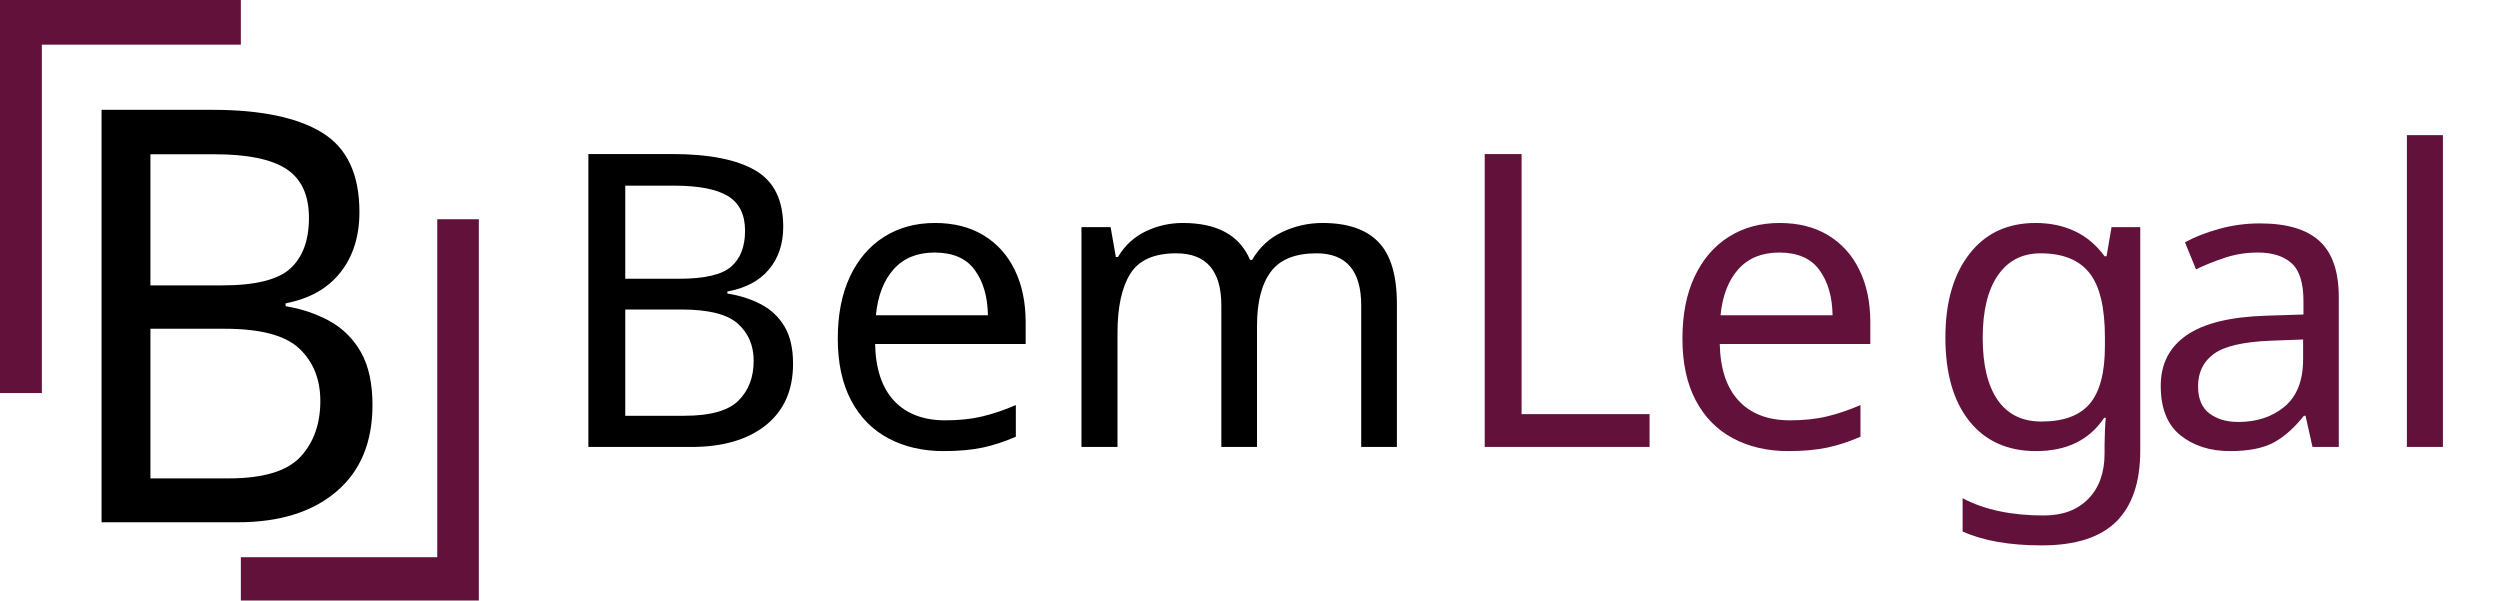
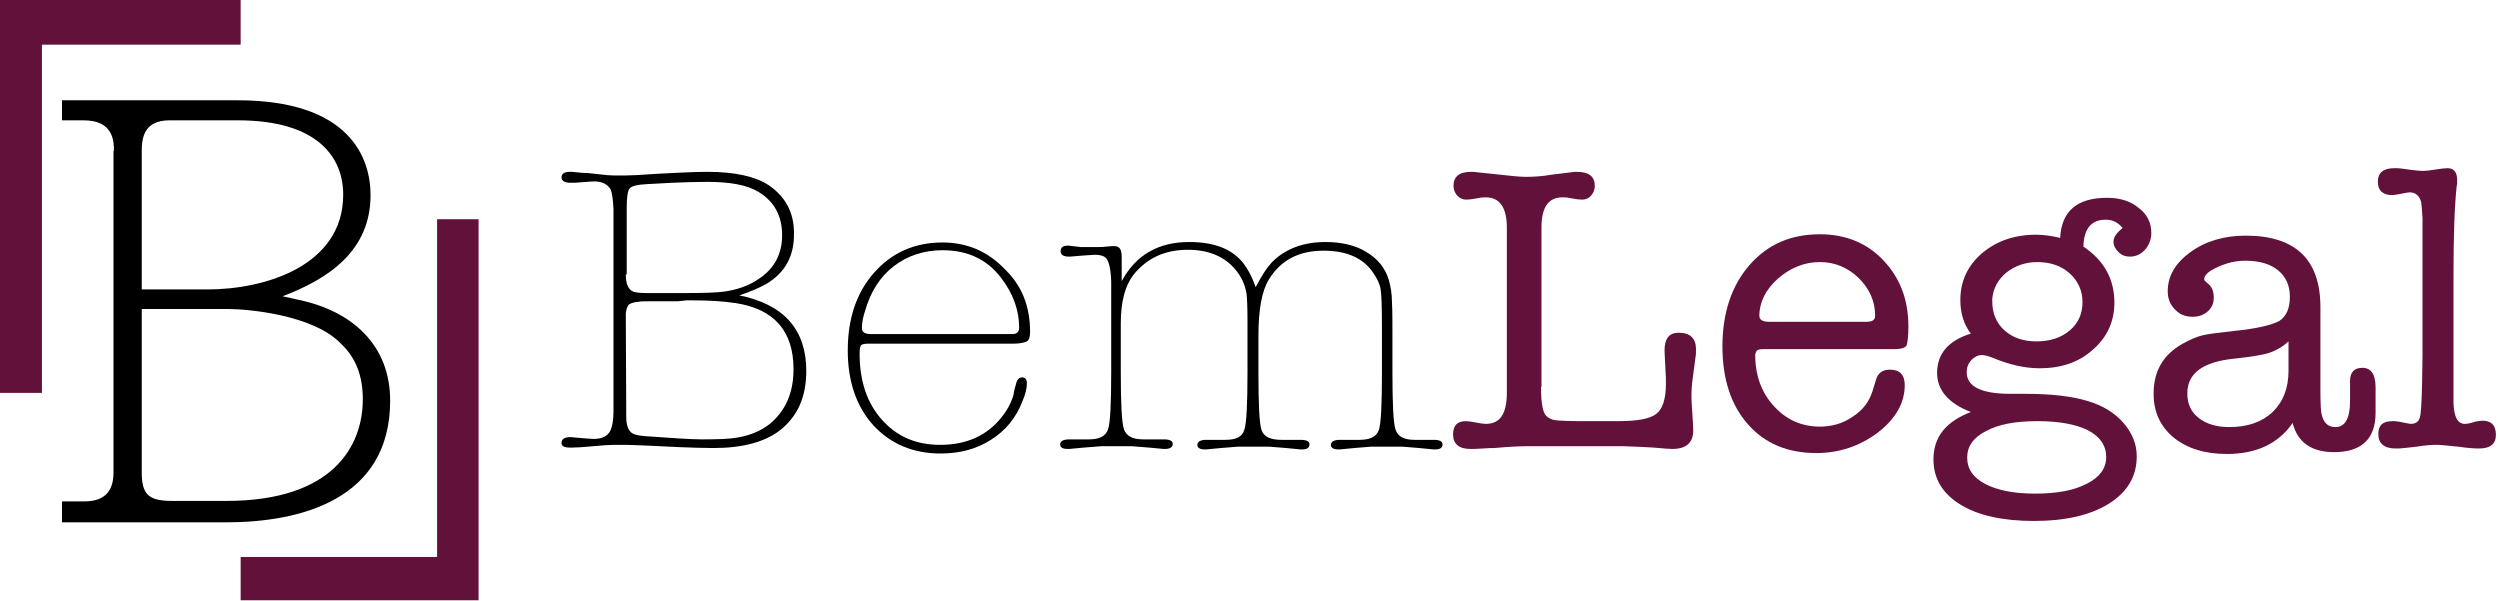
- <svg xmlns="http://www.w3.org/2000/svg" id="Capa_1" data-name="Capa 1" viewBox="0 0 548.48 131.75">
-   <defs>
-     <style>.cls-1{font-size:90px;font-family:AmericanTypewriter-Light, American Typewriter;}.cls-2,.cls-3,.cls-4{fill:#62113a;}.cls-2,.cls-3{font-family:AmericanTypewriter, American Typewriter;}.cls-3{letter-spacing:-0.01em;}.cls-5{font-size:126.73px;font-family:AdobeMingStd-Light-B5pc-H, Adobe Ming Std;}</style>
-   </defs>
-   <text class="cls-1" transform="translate(120.35 98.06)">Bem<tspan class="cls-2" x="196.65" y="0">Le</tspan>
-     <tspan class="cls-3" x="301.5" y="0">g</tspan>
-     <tspan class="cls-2" x="349.56" y="0">al</tspan>
-   </text>
-   <path class="cls-4" d="M58.66,132.87v9.5h52.21V58.72h-9.12v74.15Z" transform="translate(-5.82 -10.62)" />
-   <path class="cls-4" d="M58.66,20.42v-9.8H5.82V96.85H15V20.42Z" transform="translate(-5.82 -10.62)" />
-   <text class="cls-5" transform="translate(10.72 114.58) scale(0.94 1)">B</text>
+ <svg xmlns="http://www.w3.org/2000/svg" version="1.1" id="Capa_1" x="0px" y="0px" viewBox="0 0 548.5 131.8" style="enable-background:new 0 0 548.5 131.8;" xml:space="preserve">
+   <style type="text/css">
+ 	.st0{enable-background:new    ;}
+ 	.st1{fill:#62113A;}
+ </style>
+   <g class="st0">
+     <path d="M168.1,62.3c-1.4,0.8-3.4,1.7-5.9,2.5c9.8,2,14.7,7.5,14.7,16.6c0,5.8-2,10.1-5.9,13.1c-3.3,2.5-8.1,3.8-14.5,3.8   c-2.2,0-4.7-0.1-7.5-0.2l-6.2-0.3c-2.7-0.1-4.5-0.2-5.5-0.2h-2.5c-1,0-2.6,0.1-4.7,0.3c-2.1,0.2-3.6,0.3-4.6,0.3h-0.4   c-1.3,0-1.9-0.3-1.9-1c0-0.9,0.7-1.3,2-1.3c0.1,0,0.8,0.1,2.2,0.2c1.4,0.1,2.3,0.2,2.9,0.2c1.8,0,3-0.6,3.6-1.8   c0.4-0.8,0.7-2.2,0.7-4.3v-6.8V45.9c-0.1-2.1-0.3-3.5-0.6-4.3c-0.7-1.2-1.9-1.8-3.7-1.8c-0.5,0-1.4,0.1-2.9,0.2   c-0.7,0.1-1.4,0.1-2.2,0.1c-1.3,0-2-0.4-2-1.2c0-0.8,0.6-1.2,1.9-1.2h0.4l2,0.2c0.8,0,2.1,0.1,3.6,0.3c1.6,0.2,2.8,0.3,3.6,0.3h2.5   c0.9,0,3.4-0.1,7.5-0.4c4.1-0.2,7.6-0.4,10.5-0.4c6,0,10.5,1,13.4,2.9c3.7,2.5,5.6,6,5.6,10.5C174.3,56.2,172.2,59.9,168.1,62.3z    M137.3,60.2c0,2.2,0.6,3.4,1.7,3.8c0.6,0.2,1.6,0.3,2.9,0.3h8.3c4.1,0,7-0.1,8.5-0.3c3.1-0.4,5.8-1.4,7.9-2.9c3.3-2.2,5-5.4,5-9.5   c0-4.2-1.7-7.4-5.2-9.5c-2.4-1.5-6.2-2.2-11.2-2.2c-2.7,0-5.3,0.1-7.7,0.2l-5.6,0.3c-2,0.1-3.3,0.4-3.7,0.9c-0.5,0.5-0.7,2-0.7,4.4   V60.2z M137.4,91.5c0,1.9,0.5,3.1,1.4,3.6c0.6,0.4,2.1,0.6,4.4,0.7l5.8,0.4c1.9,0.1,3.6,0.2,5,0.2c3.6,0,6.2-0.1,7.8-0.4   c2.9-0.5,5.2-1.5,7.1-3c3.5-2.9,5.2-6.9,5.2-12c0-8.3-4.2-13.2-12.7-14.5c-2.7-0.4-5.8-0.6-9.2-0.6c-0.4,0-1,0-1.7,0   c-0.9,0.1-1.5,0.2-1.8,0.2h-5.8c-1.4,0-2.3,0-2.7,0.1c-1.3,0.1-2,0.4-2.3,0.7c-0.3,0.4-0.5,1-0.6,1.9L137.4,91.5z" />
+     <path d="M226,72.8c0,1.3-0.3,2-0.9,2.2c-0.6,0.2-1.5,0.4-2.7,0.4h-31.9c-0.8,0-1.4,0.1-1.6,0.4c-0.2,0.2-0.3,0.8-0.3,1.8   c0,6,1.6,10.8,4.9,14.5c3.3,3.7,7.5,5.5,12.8,5.5c5.7,0,10.2-2,13.4-6c1.3-1.6,2.2-3.3,2.7-5.1c0-0.2,0.1-0.9,0.5-2.2   c0.2-1,0.7-1.5,1.3-1.5c0.7,0,1.1,0.4,1.1,1.3c0,1-0.3,2.4-1,4c-1.4,3.6-3.7,6.4-6.9,8.4c-3.1,2-6.8,3-11,3c-6.1,0-11-2.1-14.8-6.2   c-3.7-4.1-5.6-9.6-5.6-16.4c0-7,1.9-12.7,5.8-17.1c3.9-4.4,8.9-6.6,15-6.6c5.3,0,9.8,1.9,13.5,5.7C224.2,62.6,226,67.2,226,72.8z    M189.1,72c0,0.9,0.7,1.3,2,1.3h31c1,0,1.5-0.5,1.5-1.4c0-3.8-1.3-7.5-4-11c-3.1-4-7.3-6-12.8-6c-4.1,0-7.7,1.2-10.7,3.5   c-3,2.3-5.1,5.6-6.3,9.8C189.3,69.7,189.1,70.9,189.1,72z" />
+     <path d="M246.1,56.3v5.4c3.1-5.8,8.1-8.6,14.8-8.6c5.3,0,9.1,1.4,11.6,4.3c1.1,1.3,2.1,3.1,3,5.6c1.3-2.5,2.5-4.4,3.8-5.7   c2.9-2.8,6.8-4.2,11.5-4.2c3.5,0,6.6,0.7,9,2.2c2.5,1.5,4.1,3.5,4.9,6.1c0.4,1.4,0.7,3,0.7,5c0.1,1.9,0.1,4,0.1,6.4v8.9   c0,7,0.2,11.2,0.7,12.6c0.5,1.5,1.9,2.2,4.1,2.2c0.4,0,1,0,1.9,0c0.8,0,1.5,0,1.9,0h0.4c1.3,0,2,0.3,2,1c0,0.7-0.5,1.1-1.6,1.1   h-0.4l-3.1-0.3l-3.7-0.3h-2.5h-1.8h-2.6l-3.7,0.3l-3.1,0.3c-0.1,0-0.2,0-0.3,0c-1.1,0-1.7-0.3-1.7-1c0-0.7,0.7-1.1,2-1.1h0.5   c0.4,0,1,0,1.9,0c0.8,0,1.5,0,1.9,0c2.3,0,3.7-0.7,4.2-2.1c0.5-1.4,0.7-5.7,0.7-12.7v-9.7c0-4.6-0.1-7.4-0.3-8.6   c-0.2-1.2-0.8-2.4-1.8-3.8c-2.2-3.1-5.8-4.6-10.7-4.6c-5.5,0-9.4,2.1-12,6.3c-1.6,2.6-2.3,6.8-2.3,12.4v8c0,7.1,0.2,11.3,0.7,12.7   c0.5,1.4,1.9,2.1,4.3,2.1c0.4,0,1,0,1.9,0c0.8,0,1.5,0,1.9,0h0.4c1.3,0,2,0.3,2,1c0,0.7-0.5,1.1-1.6,1.1h-0.4l-3.1-0.3l-3.7-0.3   h-2.7h-1.7h-2.5l-3.8,0.3l-3.1,0.3c-0.1,0-0.2,0-0.3,0c-1.1,0-1.7-0.3-1.7-1c0-0.7,0.7-1.1,2-1.1h0.4c0.4,0,1.1,0,1.9,0   c0.9,0,1.5,0,1.9,0c2.3,0,3.7-0.7,4.1-2.2c0.5-1.4,0.7-5.7,0.7-12.7V70.3c0-2.9-0.1-4.9-0.2-5.8c-0.3-2-1.1-3.7-2.4-5.3   c-2.4-2.9-5.9-4.4-10.5-4.4c-5.1,0-9.1,1.9-12,5.6c-1.8,2.4-2.7,5.9-2.7,10.6v10.5c0,7,0.2,11.2,0.7,12.7c0.5,1.4,1.8,2.2,4.2,2.2   c0.4,0,1.1,0,2,0c0.9,0,1.5,0,2,0h0.5c1.3,0,2,0.3,2,1c0,0.7-0.6,1.1-1.7,1.1h-0.3l-3.2-0.3l-3.8-0.3h-2.3h-1.9h-2.5l-3.8,0.3   l-3.2,0.3c-0.1,0-0.2,0-0.3,0c-1.1,0-1.7-0.3-1.7-1c0-0.7,0.7-1.1,2-1.1h0.5c0.4,0,1,0,1.9,0c0.8,0,1.5,0,1.9,0   c2.3,0,3.7-0.7,4.2-2.2c0.5-1.4,0.7-5.7,0.7-12.7V67.5c0-4.4,0-6.3,0-5.7c-0.1-3.1-0.6-4.9-1.4-5.4c-0.4-0.3-1.2-0.5-2.2-0.5   c-0.4,0-1.4,0.1-3,0.2l-2.4,0.2c-0.1,0-0.2,0-0.3,0c-1.2,0-1.8-0.4-1.8-1.2c0-0.8,0.5-1.2,1.5-1.2h0.3l2.6,0.3h4   c0.4,0,0.9,0,1.7-0.1c0.8-0.1,1.4-0.1,1.7-0.1C245.6,54,246.1,54.7,246.1,56.3z" />
+   </g>
+   <g class="st0">
+     <path class="st1" d="M338.1,84.9c0,3.5,0.4,5.6,1.1,6.3c0.5,0.5,1.2,0.9,2.1,1c0.9,0.1,2.8,0.2,5.9,0.2h7.9c4.1,0,6.9-0.5,8.3-1.6   c1.4-1.1,2.1-3.3,2.1-6.6c0-0.9,0-1.9-0.1-3.1c-0.1-2.3-0.2-3.7-0.2-4.2c0-2.6,1-3.9,3.1-3.9c2.5,0,3.8,1.2,3.8,3.6   c0,0.7,0,1.3-0.1,1.7l-0.6,4.6c-0.2,1.3-0.3,2.7-0.3,4.1c0,0.8,0.1,2.1,0.2,3.7c0.1,1.7,0.2,2.9,0.2,3.7c0,2.7-1.5,4.1-4.6,4.1   c-0.6,0-2-0.1-4.1-0.3c-1.4-0.1-3.7-0.2-6.7-0.3h-6.8H335c-1.4,0-3.8,0.1-7.2,0.4c-0.5,0-1.3,0-2.5,0.1c-1.2,0.1-2.1,0.1-2.7,0.1   c-2.5,0-3.8-1.1-3.8-3.2c0-1.9,0.9-2.9,2.8-2.9c0.5,0,1.2,0.1,2.2,0.3c1,0.2,1.7,0.3,2.2,0.3c3.1,0,4.6-2.2,4.6-6.8V50   c0-4.4-1.5-6.7-4.6-6.7c-0.8,0-1.5,0.1-1.9,0.2c-1,0.2-1.8,0.3-2.4,0.3c-0.8,0-1.4-0.3-2-0.9c-0.5-0.6-0.8-1.3-0.8-2.1   c0-2.1,1.3-3.1,3.9-3.1c0.4,0,0.8,0,1.3,0.1l4.8,0.5c2.6,0.3,4.6,0.5,5.9,0.5c1.6,0,3.5-0.1,5.8-0.5l4.1-0.5   c0.5-0.1,0.9-0.1,1.2-0.1c2.7,0,4,1,4,3.1c0,0.8-0.3,1.5-0.8,2.1c-0.5,0.6-1.2,0.9-2,0.9c-0.6,0-1.4-0.1-2.4-0.3   c-0.4-0.1-1-0.2-1.9-0.2c-3.1,0-4.6,2.2-4.6,6.6V84.9z" />
+     <path class="st1" d="M418.7,71.6c0,2.3-0.2,3.7-0.4,4.2c-0.3,0.5-1.2,0.8-2.6,0.8H387c-0.8,0-1.3,0.1-1.5,0.3   c-0.2,0.2-0.4,0.6-0.4,1c0,4.5,1.4,8.3,4.1,11.2c2.7,3,6.1,4.5,10.1,4.5c2.6,0,5.1-0.7,7.2-2.2c2.2-1.4,3.6-3.3,4.3-5.5l0.8-2.6   c0.4-1.4,1.4-2.2,3-2.2c2.2,0,3.3,1.1,3.3,3.4c0,3.9-2,7.4-5.9,10.4c-4,3-8.5,4.5-13.5,4.5c-6.3,0-11.3-2.1-15-6.3   c-3.7-4.2-5.6-9.9-5.6-17.1c0-7.3,2-13.3,5.9-17.8c4-4.6,9.1-6.8,15.5-6.8c5.6,0,10.3,1.9,13.9,5.7C416.9,61,418.7,65.8,418.7,71.6   z M386,69.3c0,0.8,0.7,1.3,2,1.3h21.5c1.3,0,1.9-0.4,1.9-1.3c0-3.2-1.2-5.9-3.6-8.3c-2.4-2.3-5.2-3.5-8.5-3.5   c-3.4,0-6.4,1.2-9.2,3.6C387.4,63.5,386,66.3,386,69.3z" />
+   </g>
+   <g class="st0">
+     <path class="st1" d="M446.7,51.5c1.6,0,3.3,0.2,5.3,0.7c0.3-5.9,3.7-8.8,10.3-8.8c2.8,0,5.1,0.7,6.9,2.2c1.9,1.4,2.8,3.3,2.8,5.5   c0,1.4-0.5,2.7-1.4,3.7c-0.9,1-2,1.5-3.3,1.5c-1,0-1.8-0.3-2.5-1c-0.7-0.7-1.1-1.4-1.1-2.3c0-1,0.7-1.9,2-3c-1-1.2-2.2-1.8-3.7-1.8   c-3.2,0-4.8,2-4.9,5.9c4.6,3.1,6.8,7.2,6.8,12.3c0,4.1-1.6,7.6-4.7,10.3c-3.1,2.8-7,4.1-11.7,4.1c-3.3,0-6.7-0.8-10.3-2.3   c-1-0.4-1.8-0.6-2.4-0.6c-0.8,0-1.6,0.4-2.3,1.1c-0.7,0.8-1,1.6-1,2.7c0,3.1,3.2,4.7,9.5,4.7h0.5c0.5,0,1,0,1.6,0c0.6,0,1,0,1.1,0   c5.7,0,10.3,0.5,13.9,1.6c3.3,1,5.9,2.6,7.8,4.8c1.9,2.2,2.9,4.6,2.9,7.3c0,4.4-2,7.8-6.1,10.4c-4,2.5-9.5,3.8-16.4,3.8   c-6.9,0-12.3-1.2-16.2-3.6c-3.9-2.4-5.9-5.7-5.9-9.9c0-4.9,2.7-8.3,8.2-10.4c-4.9-1.9-7.4-4.8-7.4-8.6c0-4.2,2.5-7.1,7.4-8.6   c-1.6-2.1-2.3-4.6-2.3-7.4c0-4.1,1.6-7.5,4.7-10.2C438,52.9,441.9,51.5,446.7,51.5z M447,92.4c-4.8,0-8.6,0.7-11.3,2.2   c-2.8,1.4-4.1,3.4-4.1,5.8c0,2.5,1.3,4.4,4,5.8c2.7,1.4,6.3,2.1,10.9,2.1c4.8,0,8.6-0.7,11.4-2.2c2.8-1.4,4.2-3.4,4.2-5.8   c0-2.5-1.3-4.5-4-5.9C455.5,93.1,451.8,92.4,447,92.4z M447,57.5c-2.6,0-4.9,0.8-6.8,2.3c-1.9,1.6-2.9,3.5-3.1,5.8v0.5   c0,2.6,0.9,4.8,2.7,6.4s4.1,2.4,7,2.4c3,0,5.4-0.8,7.3-2.4c1.9-1.6,2.8-3.7,2.8-6.2c0-2.6-1-4.7-2.9-6.4   C452.2,58.3,449.8,57.5,447,57.5z" />
+   </g>
+   <g class="st0">
+     <path class="st1" d="M512.1,99.2c-4.9,0-8-2.1-9.1-6.4c-3.1,4.5-7.9,6.8-14.4,6.8c-4.9,0-8.7-1.2-11.7-3.6   c-2.9-2.4-4.4-5.6-4.4-9.6c0-5,2.1-8.6,6.4-11c1.6-0.9,3-1.5,4.2-1.8c1.2-0.3,3.5-0.6,7.1-1c5-0.5,8.3-1.3,9.9-2.2   c1.5-1,2.3-2.7,2.3-5.3c0-2.5-0.9-4.4-2.6-5.8c-1.7-1.4-4.1-2.1-7.2-2.1c-2.7,0-5.2,0.8-7.6,2.2c-0.9,0.6-1.4,1.2-1.4,1.9   c0,0.2,0.3,0.5,0.8,0.9c0.8,0.6,1.3,1.6,1.3,3.1c0,1.2-0.4,2.2-1.3,3c-0.9,0.8-2,1.2-3.3,1.2c-1.6,0-2.9-0.5-3.9-1.6   c-1.1-1.1-1.6-2.4-1.6-4c0-3.4,1.7-6.2,5-8.6c3.3-2.4,7.4-3.6,12.1-3.6c10.9,0,16.4,5.2,16.4,15.7v18.1c0,2.9,0.1,4.6,0.2,5.1   c0.4,2.1,1.4,3.1,3.1,3.1c2.1,0,3.2-1.9,3.2-5.7v-4.4c0-1.9,0.9-2.9,2.7-2.9c1.9,0,2.9,1.4,2.9,4.3v0.5v5.1   C521.2,96.3,518.1,99.2,512.1,99.2z M502.1,81.3v-6.4c-1.3,1.2-2.7,2-4.2,2.5c-1.5,0.5-4.1,0.9-7.8,1.3c-6.8,0.7-10.2,3.2-10.2,7.6   c0,2.3,0.8,4.1,2.5,5.4c1.6,1.3,3.9,2,6.7,2c4,0,7.2-1.1,9.5-3.3C500.9,88.2,502.1,85.2,502.1,81.3z" />
+     <path class="st1" d="M538.3,60.5v27.9c0.1,3.1,0.9,4.6,2.5,4.6c0.4,0,1.1-0.1,2.3-0.5c0.7-0.1,1.2-0.2,1.5-0.2c2,0,3,1,3,3.1   c0,2-1.2,3-3.7,3c-1,0-2.5-0.1-4.6-0.4c-2.1-0.2-3.7-0.4-4.8-0.4c-1,0-2.4,0.1-4.3,0.4c-1.9,0.2-3.3,0.4-4.2,0.4h-0.4   c-2.5,0-3.8-1.1-3.8-3.2c0-1.9,1-2.8,3.1-2.8c0.1,0,0.3,0,0.6,0c0.4,0.1,0.6,0.1,0.8,0.1c1.5,0.3,2.4,0.5,2.6,0.5   c1.1,0,1.8-0.5,2-1.4c0.3-0.9,0.4-3.4,0.5-7.3l0.1-6.3V64V47.9c-0.1-1.8-0.2-3-0.3-3.6c-0.4-1.4-1.3-2.1-2.5-2.1   c-0.2,0-1,0.1-2.3,0.4c-0.7,0.1-1.2,0.2-1.6,0.2c-2,0-3.1-1-3.1-2.9c0-2,1.2-3,3.6-3c0.7,0,1.2,0,1.7,0.1l2.2,0.3   c1,0.1,1.8,0.2,2.4,0.2c0.6,0,1.5-0.1,2.7-0.3c1.2-0.2,2.1-0.3,2.7-0.3c1.4,0,2.1,0.9,2.1,2.6c0,0.6,0,1-0.1,1.3   C538.5,45.5,538.3,52,538.3,60.5z" />
+   </g>
+   <g>
+     <path class="st1" d="M52.8,122.2v9.5H105V48.1h-9.1v74.1H52.8z" />
+   </g>
+   <g>
+     <path class="st1" d="M52.8,9.8V0H0v86.2h9.2V9.8H52.8z" />
+   </g>
+   <g class="st0">
+     <path d="M25,33.1c0-1.9,0-6.7-6.6-6.7h-4.8v-4.4h38.5c24.8,0,29.2,12.8,29.2,20.8c0,12.3-9.3,18.4-19.3,22.2l3.6,0.8   c11.8,2.5,20,10,20,22.1c0,21.8-19.8,26.7-36,26.7h-36V110h4.9c3.8,0,6.4-1.6,6.4-6.3V33.1z M37.2,26.4c-5.5,0-6.1,3.7-6.1,6.7   v30.4h14.5c12.4,0,29.7-5.1,29.7-20.8c0-8.1-5.5-16.3-23.1-16.3H37.2z M31.1,67.9v35.7c0,4.8,1.4,6.3,6.6,6.3h12   c23.3,0,29.9-12,29.9-22.3c0-5.1-1.5-9.1-4.8-12.2c-6-6.3-20.3-7.6-24.7-7.6H31.1z" />
+   </g>
</svg>
